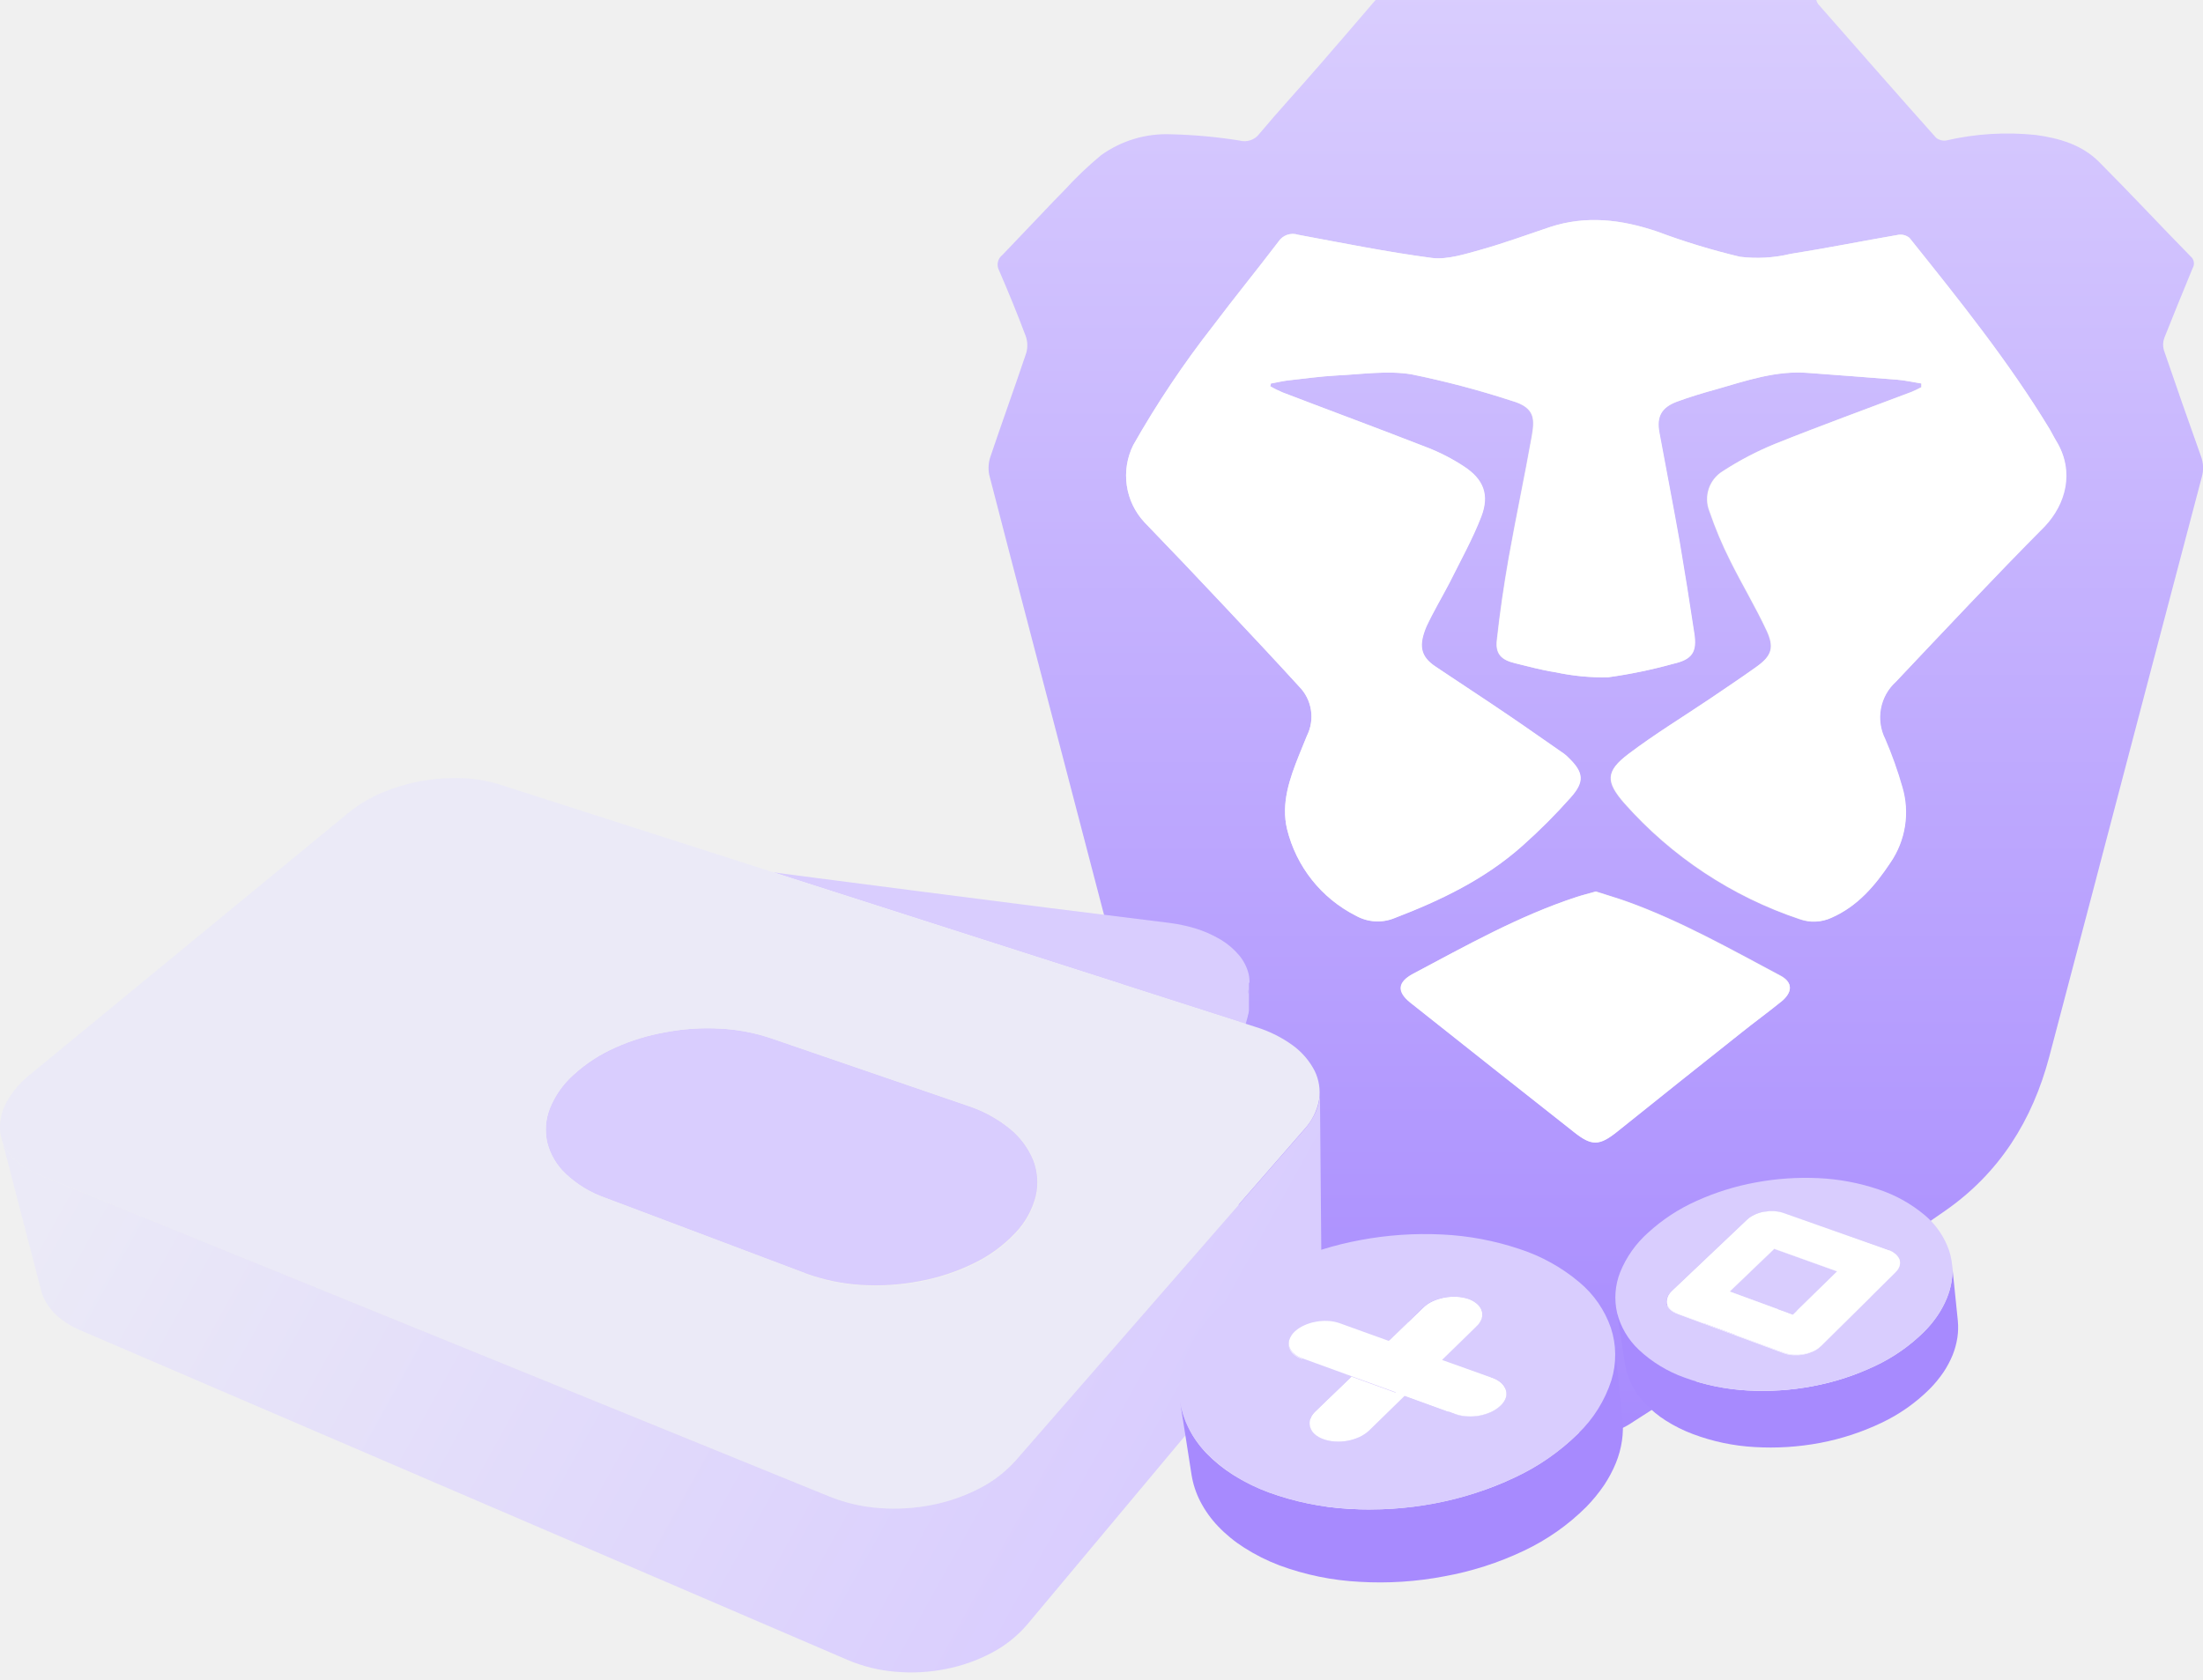
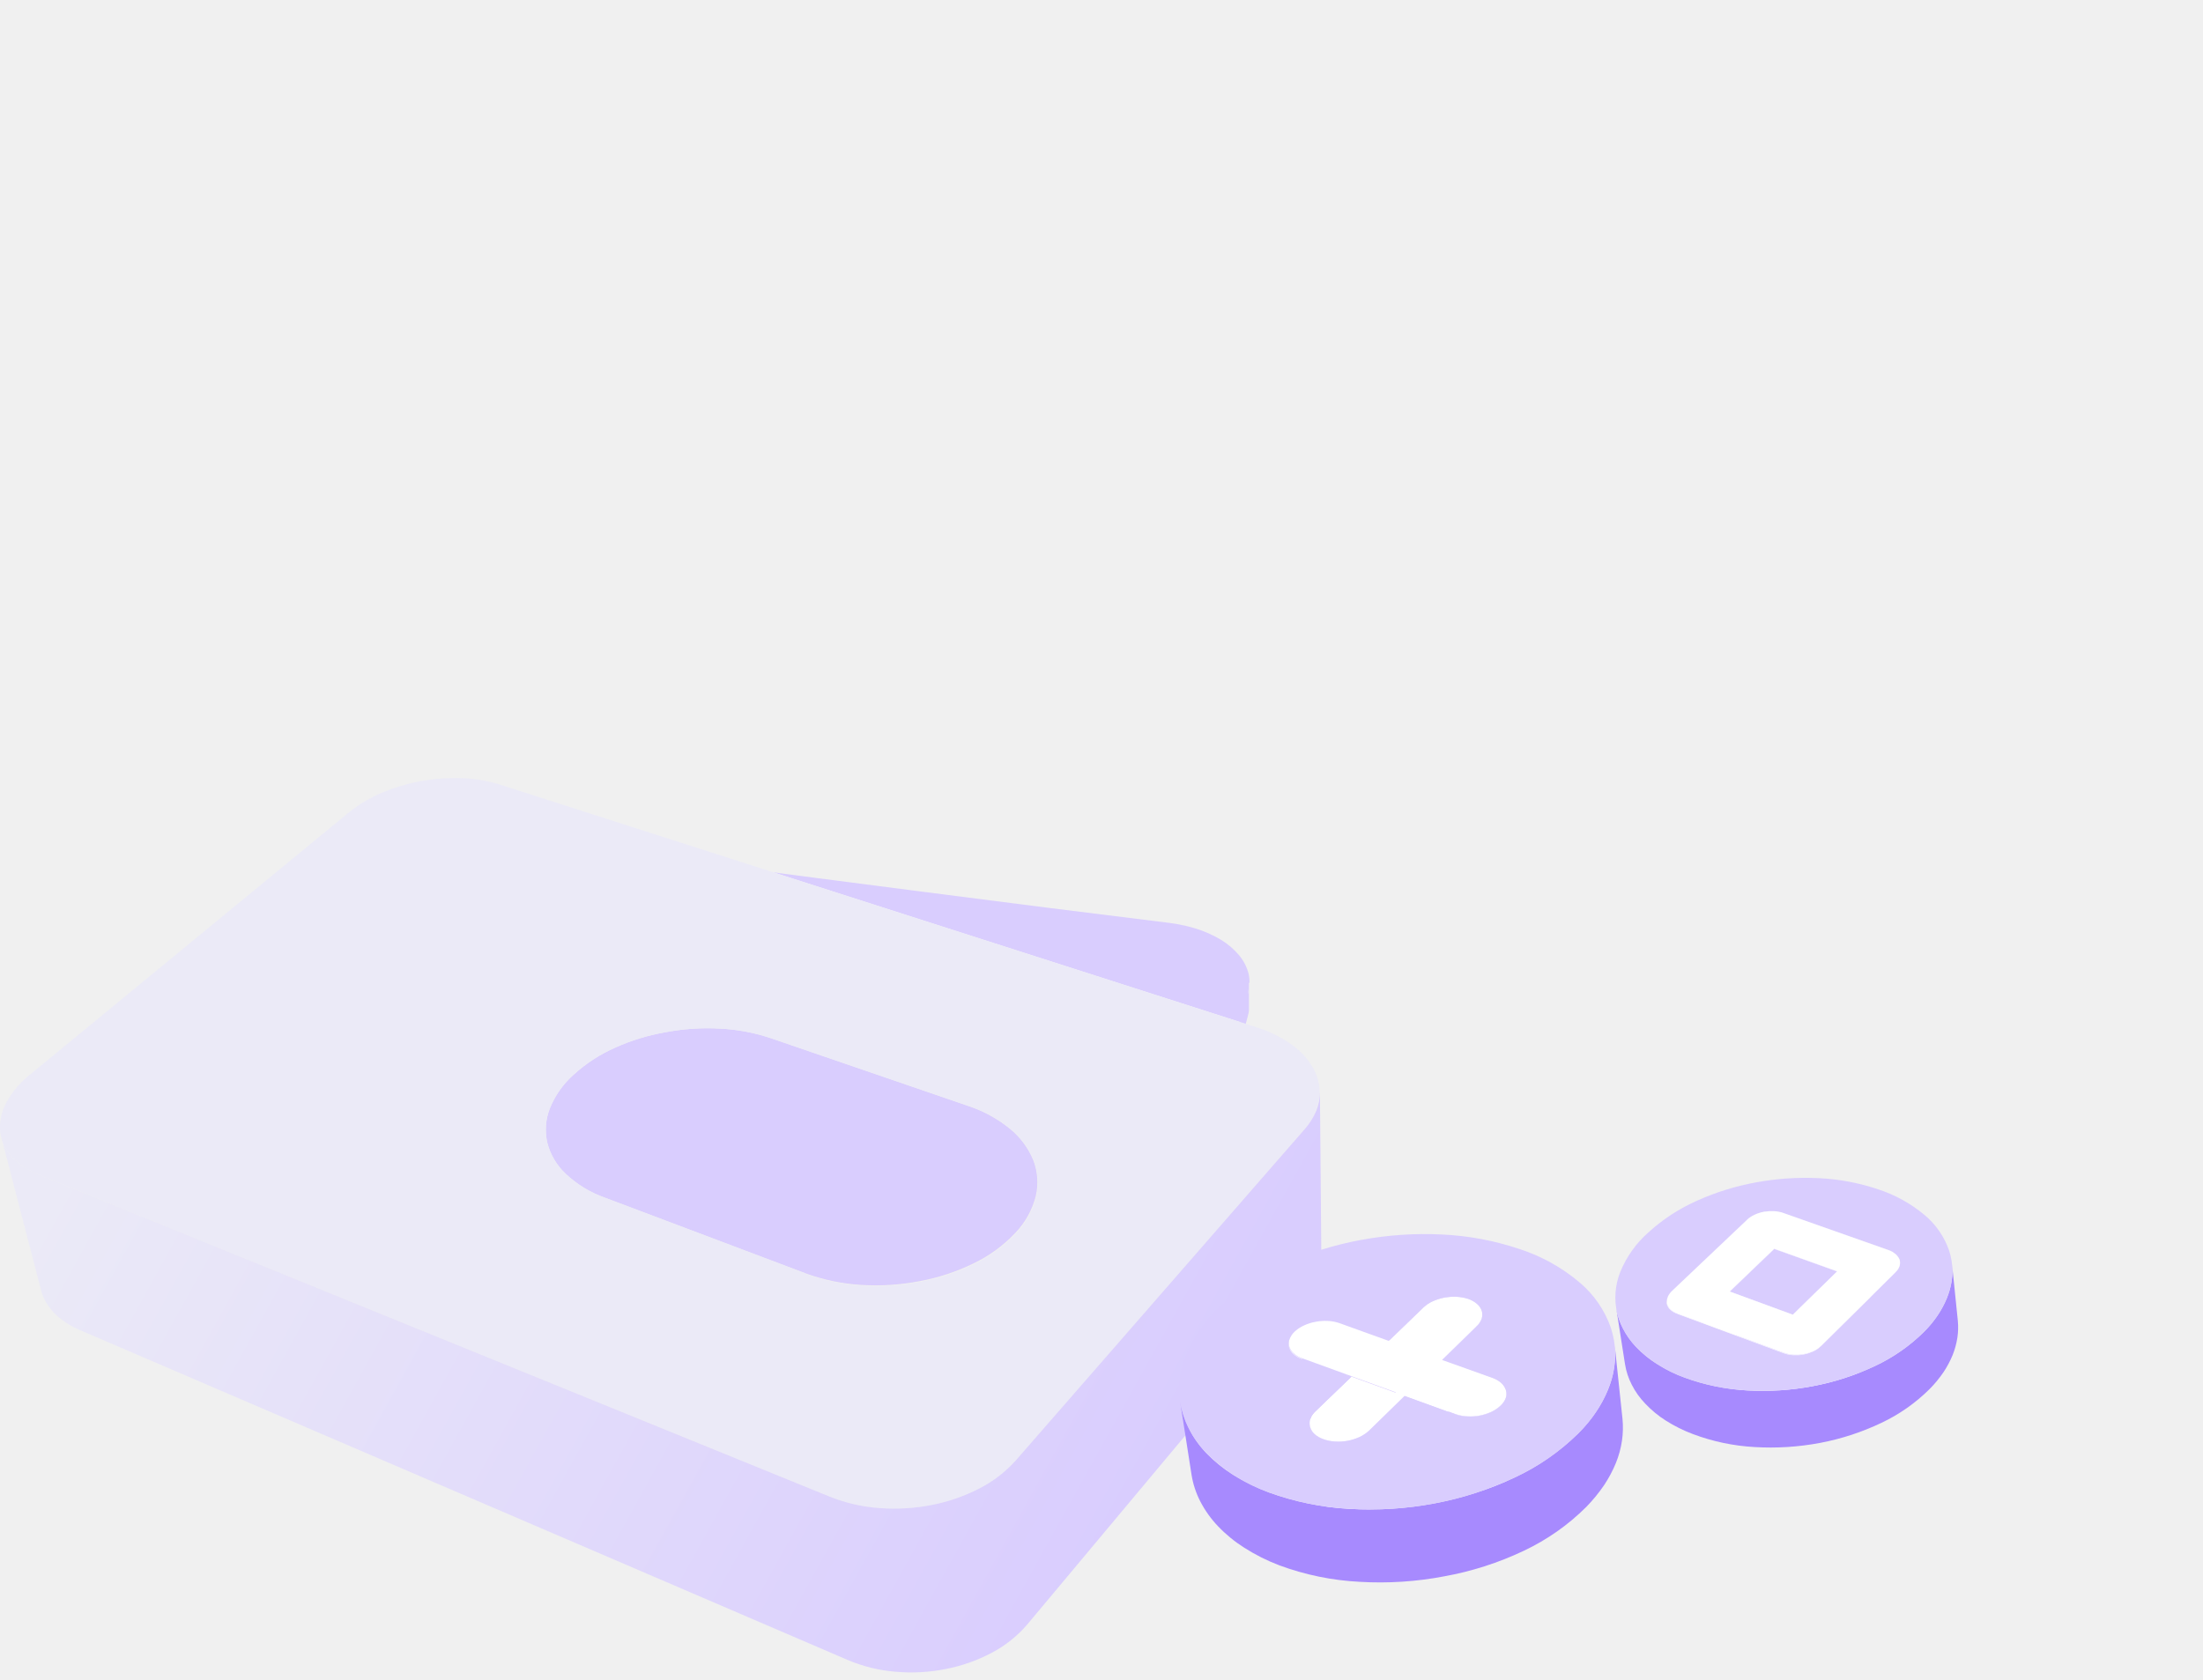
<svg xmlns="http://www.w3.org/2000/svg" width="240" height="183" viewBox="0 0 240 183" fill="none">
  <g clip-path="url(#clip0)">
-     <path d="M239.765 49.68C238.399 45.857 237.058 42.02 235.743 38.169C235.609 37.728 235.624 37.254 235.785 36.822C236.784 34.296 237.825 31.77 238.883 29.193C238.998 28.992 239.038 28.757 238.996 28.529C238.955 28.301 238.834 28.095 238.657 27.947C235.298 24.52 232.057 21.034 228.682 17.649C226.818 15.771 224.358 15.064 221.805 14.71C218.534 14.365 215.229 14.567 212.023 15.308C211.828 15.337 211.628 15.325 211.438 15.273C211.247 15.221 211.069 15.13 210.915 15.005C206.608 10.18 202.351 5.313 198.069 0.438C197.977 0.305 197.908 0.157 197.867 0L149.857 0C147.825 2.366 145.802 4.741 143.753 7.09C141.57 9.616 139.32 12.041 137.187 14.592C136.943 14.913 136.608 15.153 136.227 15.282C135.845 15.411 135.434 15.423 135.046 15.316C132.582 14.921 130.094 14.693 127.599 14.634C124.866 14.513 122.172 15.317 119.95 16.916C118.539 18.085 117.212 19.351 115.978 20.706C115.139 21.548 114.383 22.348 113.594 23.181L109.202 27.787C108.951 27.978 108.777 28.253 108.711 28.562C108.645 28.871 108.691 29.193 108.841 29.471C109.866 31.829 110.84 34.212 111.746 36.628C111.954 37.217 111.975 37.855 111.805 38.456C110.546 42.203 109.194 45.933 107.926 49.688C107.689 50.343 107.634 51.05 107.767 51.734C110.344 61.729 112.972 71.707 115.575 81.694C117.028 87.243 118.472 92.809 119.924 98.349C121.189 103.216 122.463 108.08 123.745 112.942C123.98 113.784 124.232 114.701 124.492 115.569C125.432 119.013 126.935 122.277 128.942 125.227C129.429 125.909 129.941 126.549 130.479 127.163C131.864 128.713 133.396 130.123 135.055 131.374C135.894 132.022 136.734 132.637 137.632 133.243C137.758 133.327 137.884 133.411 138.002 133.504C138.11 133.583 138.222 133.656 138.338 133.723L140.294 135.07C140.47 135.188 140.655 135.323 140.848 135.441C146.205 139.112 151.57 142.777 156.944 146.438L163.081 150.648L163.812 151.144L164.509 151.608C164.568 151.657 164.633 151.7 164.702 151.734C166.49 152.93 168.304 154.075 170.143 155.195C170.95 155.744 171.87 156.104 172.835 156.25C173.8 156.396 174.785 156.323 175.718 156.037C176.352 155.832 176.959 155.549 177.523 155.195C177.691 155.085 177.876 154.976 178.044 154.858C179.936 153.651 181.816 152.438 183.686 151.22L184.332 150.799L184.61 150.614L184.736 150.538C186.507 149.385 188.27 148.197 190.017 147.01C190.134 146.943 190.243 146.859 190.353 146.783L190.806 146.48L191.05 146.311C193.613 144.565 196.171 142.814 198.724 141.057C203.107 138.042 207.487 135.014 211.864 131.971C217.817 127.845 221.419 122.094 223.258 115.131C224.87 108.99 226.488 102.848 228.111 96.707C228.388 95.638 228.673 94.568 228.95 93.499C232.578 79.667 236.216 65.833 239.866 51.995C240.086 51.233 240.051 50.42 239.765 49.68V49.68ZM194.022 109.152C192.603 110.306 191.125 111.375 189.698 112.521C185.181 116.102 180.677 119.695 176.188 123.299C174.265 124.839 173.426 124.89 171.528 123.391C165.567 118.693 159.619 113.98 153.686 109.253C152.183 108.058 152.259 107.005 153.971 106.096C159.757 103.031 165.483 99.797 171.746 97.743C172.418 97.524 173.098 97.356 173.871 97.137C174.954 97.49 176.087 97.819 177.229 98.223C183.107 100.336 188.539 103.418 194.022 106.332C195.323 107.064 195.315 108.125 194.022 109.178V109.152ZM222.687 57.258C217.28 62.925 211.906 68.634 206.507 74.318C205.658 75.086 205.085 76.113 204.876 77.241C204.667 78.368 204.833 79.534 205.348 80.557C206.086 82.269 206.711 84.027 207.221 85.82C207.624 87.195 207.718 88.642 207.494 90.058C207.27 91.474 206.735 92.822 205.928 94.004C204.249 96.53 202.351 98.77 199.496 100.025C198.406 100.525 197.164 100.576 196.037 100.168C188.679 97.709 182.094 93.353 176.944 87.537C174.903 85.197 174.895 84.052 177.397 82.165C180.26 80.001 183.333 78.132 186.306 76.128C187.985 74.983 189.664 73.871 191.343 72.667C193.023 71.463 193.291 70.545 192.435 68.71C191.234 66.133 189.74 63.657 188.489 61.131C187.606 59.382 186.846 57.573 186.213 55.717C185.901 54.939 185.872 54.076 186.134 53.279C186.395 52.482 186.929 51.804 187.641 51.364C189.45 50.185 191.368 49.181 193.367 48.366C198.296 46.388 203.291 44.577 208.245 42.699C208.606 42.556 208.942 42.371 209.295 42.194V41.79C208.455 41.655 207.548 41.453 206.667 41.377C203.426 41.108 200.185 40.889 196.952 40.636C193.476 40.358 190.235 41.478 187.011 42.405C185.542 42.809 184.081 43.247 182.662 43.769C180.982 44.4 180.42 45.385 180.747 47.137C181.478 51.111 182.25 55.069 182.955 59.043C183.515 62.344 184.047 65.678 184.551 69.046C184.861 71.067 184.299 71.867 182.309 72.322C179.963 72.975 177.576 73.47 175.164 73.804C173.243 73.846 171.324 73.662 169.446 73.257C167.943 73.029 166.474 72.625 164.996 72.263C163.518 71.901 162.88 71.244 163.056 69.737C163.384 66.748 163.82 63.767 164.341 60.803C165.13 56.365 166.071 51.962 166.86 47.524C167.17 45.705 167.263 44.409 164.643 43.668C161.063 42.499 157.418 41.538 153.728 40.788C151.1 40.358 148.329 40.788 145.626 40.914C143.804 41.015 141.99 41.268 140.176 41.47C139.58 41.546 139.001 41.697 138.413 41.798C138.405 41.897 138.382 41.993 138.346 42.085C138.785 42.346 139.242 42.573 139.715 42.767C144.945 44.771 150.21 46.716 155.432 48.754C156.852 49.302 158.209 50.002 159.479 50.842C161.595 52.231 162.25 53.924 161.343 56.29C160.437 58.656 159.076 61.115 157.884 63.506C157.044 65.114 156.129 66.647 155.365 68.28C154.526 70.293 154.668 71.505 156.356 72.633C158.992 74.41 161.662 76.136 164.291 77.93C166.339 79.311 168.346 80.751 170.369 82.14C170.532 82.261 170.684 82.396 170.823 82.544C172.502 84.153 172.628 85.18 171.075 86.914C169.433 88.765 167.683 90.516 165.835 92.16C161.763 95.798 156.919 98.122 151.864 100.058C151.188 100.33 150.459 100.445 149.732 100.395C149.006 100.346 148.299 100.133 147.666 99.772C145.822 98.833 144.203 97.505 142.917 95.881C141.632 94.256 140.711 92.372 140.218 90.358C139.547 87.546 140.487 84.86 141.537 82.249C141.814 81.567 142.091 80.869 142.376 80.187C142.814 79.317 142.969 78.331 142.818 77.369C142.668 76.406 142.219 75.516 141.537 74.823C138.883 71.909 136.188 69.046 133.501 66.184C130.579 63.068 127.641 59.981 124.685 56.921C123.648 55.811 122.975 54.409 122.756 52.904C122.537 51.399 122.782 49.862 123.459 48.501C126.038 43.951 128.952 39.6 132.175 35.483C134.492 32.401 136.944 29.404 139.278 26.33C139.503 25.987 139.835 25.727 140.222 25.591C140.609 25.456 141.03 25.452 141.419 25.581C146.264 26.482 151.1 27.459 155.987 28.107C157.666 28.317 159.58 27.694 161.318 27.214C163.837 26.507 166.356 25.581 168.816 24.756C172.788 23.442 176.667 23.914 180.571 25.244C183.506 26.341 186.507 27.255 189.555 27.981C191.392 28.207 193.255 28.102 195.055 27.669C198.992 27.046 202.897 26.263 206.809 25.589C207.025 25.555 207.245 25.567 207.455 25.625C207.665 25.683 207.86 25.786 208.027 25.926C213.417 32.662 218.833 39.399 223.291 46.758C223.552 47.196 223.77 47.659 224.039 48.097C225.961 51.313 224.954 54.841 222.687 57.258Z" fill="url(#paint0_linear)" />
-     <path d="M194.022 109.178C192.603 110.331 191.125 111.401 189.698 112.546C185.181 116.127 180.677 119.72 176.188 123.324C174.265 124.865 173.426 124.915 171.528 123.416C165.567 118.718 159.608 114.005 153.652 109.279C152.149 108.083 152.225 107.031 153.938 106.121C159.723 103.056 165.449 99.823 171.713 97.768C172.385 97.549 173.065 97.381 173.837 97.162C174.92 97.516 176.054 97.844 177.196 98.248C183.073 100.362 188.505 103.443 193.988 106.357C195.323 107.064 195.315 108.125 194.022 109.178Z" fill="white" />
-     <path d="M206.549 74.292C205.7 75.061 205.127 76.088 204.918 77.216C204.709 78.343 204.875 79.508 205.39 80.532C206.128 82.243 206.753 84.001 207.263 85.794C207.666 87.169 207.76 88.617 207.536 90.033C207.312 91.448 206.777 92.796 205.97 93.979C204.291 96.505 202.393 98.745 199.538 100C198.448 100.5 197.206 100.551 196.079 100.143C188.721 97.684 182.136 93.328 176.986 87.512C174.945 85.171 174.937 84.026 177.439 82.14C180.302 79.976 183.375 78.107 186.348 76.103C188.027 74.958 189.706 73.846 191.385 72.642C193.065 71.438 193.333 70.52 192.477 68.684C191.276 66.108 189.782 63.632 188.531 61.106C187.648 59.356 186.888 57.547 186.255 55.692C185.951 54.917 185.927 54.06 186.188 53.269C186.449 52.478 186.978 51.804 187.683 51.364C189.492 50.185 191.41 49.181 193.409 48.366C198.338 46.388 203.333 44.577 208.287 42.699C208.648 42.556 208.984 42.371 209.337 42.194V41.79C208.497 41.655 207.59 41.453 206.709 41.377C203.468 41.108 200.227 40.889 196.994 40.636C193.518 40.358 190.277 41.478 187.053 42.405C185.584 42.809 184.123 43.247 182.704 43.769C181.024 44.4 180.462 45.385 180.789 47.137C181.52 51.111 182.292 55.069 182.997 59.043C183.557 62.344 184.089 65.678 184.593 69.046C184.903 71.067 184.341 71.867 182.351 72.322C180.005 72.975 177.618 73.47 175.206 73.804C173.285 73.846 171.366 73.662 169.488 73.257C167.985 73.029 166.516 72.625 165.038 72.263C163.56 71.901 162.922 71.244 163.098 69.737C163.426 66.748 163.862 63.767 164.383 60.803C165.172 56.365 166.113 51.962 166.902 47.524C167.212 45.705 167.305 44.409 164.685 43.668C161.105 42.499 157.46 41.538 153.77 40.788C151.142 40.358 148.371 40.788 145.668 40.914C143.846 41.015 142.032 41.268 140.218 41.47C139.622 41.546 139.043 41.697 138.455 41.798C138.447 41.897 138.424 41.993 138.388 42.085C138.827 42.346 139.284 42.573 139.757 42.767C144.987 44.771 150.252 46.716 155.474 48.754C156.894 49.302 158.251 50.002 159.521 50.842C161.637 52.231 162.292 53.924 161.385 56.29C160.479 58.656 159.118 61.115 157.926 63.506C157.086 65.114 156.171 66.647 155.407 68.28C154.568 70.293 154.71 71.505 156.398 72.634C159.034 74.41 161.704 76.136 164.333 77.93C166.381 79.311 168.388 80.751 170.411 82.14C170.574 82.261 170.726 82.396 170.865 82.544C172.544 84.153 172.67 85.18 171.117 86.914C169.475 88.765 167.725 90.516 165.877 92.16C161.805 95.798 156.961 98.122 151.906 100.058C151.23 100.33 150.501 100.445 149.774 100.395C149.048 100.346 148.341 100.133 147.708 99.772C145.856 98.837 144.229 97.512 142.936 95.887C141.643 94.262 140.716 92.376 140.218 90.358C139.547 87.546 140.487 84.86 141.537 82.249C141.814 81.567 142.091 80.869 142.376 80.187C142.814 79.317 142.969 78.332 142.818 77.369C142.668 76.406 142.219 75.516 141.537 74.823C138.883 71.909 136.188 69.046 133.501 66.184C130.579 63.068 127.641 59.981 124.685 56.921C123.648 55.811 122.975 54.409 122.756 52.904C122.537 51.399 122.782 49.862 123.459 48.501C126.038 43.951 128.952 39.6 132.175 35.483C134.492 32.401 136.944 29.404 139.278 26.33C139.503 25.987 139.835 25.727 140.222 25.591C140.609 25.456 141.03 25.452 141.419 25.581C146.264 26.482 151.1 27.459 155.987 28.107C157.666 28.317 159.58 27.694 161.318 27.214C163.837 26.507 166.356 25.581 168.816 24.756C172.788 23.442 176.667 23.914 180.571 25.244C183.506 26.341 186.507 27.255 189.555 27.981C191.392 28.207 193.255 28.102 195.055 27.669C198.992 27.046 202.897 26.263 206.809 25.589C207.025 25.555 207.245 25.567 207.455 25.625C207.665 25.683 207.86 25.786 208.027 25.926C213.417 32.662 218.833 39.399 223.291 46.758C223.552 47.196 223.77 47.659 224.039 48.097C226.054 51.414 225.046 54.943 222.779 57.359C217.28 62.9 211.906 68.609 206.549 74.292Z" fill="white" />
    <path d="M135.071 111.35L135.113 113.826L85.567 96.884L84.139 95.015L135.071 111.35Z" fill="white" />
    <path d="M136.121 107.157C136.134 106.8 136.1 106.444 136.02 106.096C135.83 105.355 135.474 104.666 134.979 104.083C134.414 103.418 133.744 102.85 132.997 102.399C132.124 101.879 131.191 101.466 130.218 101.17L129.555 100.985C129.328 100.926 129.102 100.867 128.867 100.825L128.153 100.682L127.414 100.572L113.904 98.888L99.773 97.078L88.707 95.646C85.919 95.284 84.207 95.057 84.156 95.04L135.088 111.375V113.851L135.928 110.786C135.944 110.671 135.972 110.558 136.012 110.449C136.037 110.338 136.054 110.226 136.062 110.112C136.062 110.003 136.062 109.893 136.062 109.784C136.071 109.672 136.071 109.559 136.062 109.447V107.039L136.121 107.157ZM136.029 107.999C136.029 108.117 135.978 108.226 135.945 108.336C135.985 108.152 136.013 107.967 136.029 107.78C136.037 107.853 136.037 107.926 136.029 107.999V107.999ZM136.121 107.342V107.729C136.121 107.569 136.121 107.409 136.121 107.249V107.342Z" fill="url(#paint1_linear)" />
    <path d="M110.05 123.029C108.683 121.908 107.12 121.052 105.441 120.503L83.963 113.127C82.154 112.52 80.269 112.168 78.363 112.083C76.394 111.981 74.421 112.117 72.485 112.487C70.591 112.814 68.747 113.38 66.994 114.171C65.35 114.9 63.833 115.89 62.502 117.101C61.361 118.112 60.47 119.374 59.899 120.789C59.43 121.987 59.336 123.3 59.631 124.553C59.968 125.844 60.664 127.012 61.637 127.921C62.864 129.073 64.317 129.957 65.903 130.515L87.733 138.75C89.69 139.466 91.741 139.895 93.82 140.021C95.954 140.154 98.095 140.015 100.193 139.609C102.231 139.234 104.208 138.583 106.071 137.672C107.764 136.86 109.295 135.744 110.588 134.38C111.671 133.255 112.446 131.869 112.838 130.355C113.147 129.041 113.05 127.663 112.561 126.406C112.014 125.09 111.152 123.93 110.05 123.029V123.029Z" fill="url(#paint2_linear)" />
    <path d="M136.86 111.931C138.296 112.372 139.65 113.049 140.865 113.935C141.848 114.657 142.653 115.596 143.216 116.68C143.697 117.658 143.867 118.76 143.703 119.838C143.487 121.034 142.937 122.143 142.116 123.037L110.663 159.144C109.529 160.408 108.171 161.45 106.658 162.217C105.026 163.052 103.285 163.653 101.486 164.002C99.626 164.367 97.726 164.48 95.835 164.339C93.981 164.207 92.157 163.789 90.428 163.101L4.198 127.989C3.031 127.559 1.989 126.844 1.167 125.909C0.487 125.138 0.077 124.165 2.07103e-05 123.139C-0.049 122.075 0.201 121.018 0.722 120.09C1.371 118.927 2.244 117.905 3.291 117.084L38.102 88.455C39.179 87.598 40.368 86.895 41.637 86.367C42.989 85.805 44.396 85.387 45.836 85.121C47.298 84.86 48.784 84.75 50.269 84.793C51.676 84.837 53.071 85.069 54.416 85.483L136.86 111.931ZM87.783 138.817C89.74 139.534 91.791 139.962 93.871 140.089C96.004 140.221 98.145 140.082 100.244 139.676C102.281 139.302 104.259 138.65 106.121 137.739C107.814 136.927 109.345 135.811 110.638 134.447C111.722 133.322 112.497 131.936 112.888 130.422C113.197 129.108 113.101 127.731 112.611 126.473C112.07 125.133 111.205 123.949 110.092 123.029C108.725 121.908 107.162 121.052 105.483 120.503L83.963 113.127C82.154 112.52 80.269 112.168 78.363 112.083C76.394 111.981 74.421 112.117 72.485 112.487C70.591 112.814 68.747 113.38 66.994 114.171C65.35 114.9 63.833 115.89 62.502 117.101C61.361 118.112 60.47 119.374 59.899 120.789C59.43 121.987 59.336 123.3 59.631 124.553C59.968 125.844 60.664 127.012 61.637 127.921C62.864 129.073 64.317 129.957 65.903 130.515L87.733 138.75" fill="#EBEAF7" />
    <path d="M143.795 118.987C143.795 119.688 143.661 120.383 143.401 121.033C143.089 121.764 142.664 122.44 142.141 123.038L110.663 159.144C109.529 160.408 108.171 161.45 106.658 162.217C105.026 163.052 103.285 163.653 101.486 164.002C99.626 164.367 97.726 164.48 95.835 164.339C93.978 164.207 92.151 163.789 90.42 163.101L4.198 127.989C3.664 127.78 3.152 127.518 2.67 127.206C2.239 126.936 1.842 126.617 1.486 126.254C1.158 125.935 0.875 125.573 0.647 125.176C0.426 124.807 0.262 124.407 0.16 123.989L4.517 140.762C4.635 141.18 4.81 141.58 5.038 141.95C5.269 142.352 5.551 142.723 5.877 143.053C6.229 143.421 6.621 143.748 7.045 144.029C7.516 144.355 8.016 144.637 8.539 144.871L92.359 180.893C94.023 181.599 95.789 182.032 97.59 182.173C99.417 182.334 101.258 182.232 103.056 181.87C104.799 181.531 106.483 180.935 108.052 180.102C109.522 179.328 110.832 178.282 111.914 177.02L142.351 140.619C142.864 140.014 143.276 139.328 143.568 138.59C143.696 138.254 143.794 137.907 143.862 137.554C143.919 137.212 143.948 136.865 143.946 136.518L143.795 118.987Z" fill="url(#paint3_linear)" />
    <path d="M194.24 132.199L195.013 138.287C194.857 138.23 194.697 138.185 194.534 138.152C194.366 138.152 194.19 138.101 194.022 138.085H193.476C193.292 138.093 193.109 138.118 192.93 138.16C192.752 138.193 192.575 138.235 192.401 138.287L191.914 138.48C191.766 138.552 191.623 138.633 191.486 138.725C191.355 138.806 191.234 138.902 191.125 139.011L190.285 132.931C190.394 132.822 190.516 132.726 190.647 132.645C190.784 132.551 190.931 132.469 191.083 132.401C191.243 132.324 191.409 132.259 191.579 132.207C191.751 132.148 191.928 132.103 192.107 132.072C192.292 132.072 192.477 132.022 192.662 132.005H193.207C193.382 132.015 193.556 132.038 193.728 132.072C193.902 132.098 194.074 132.14 194.24 132.199Z" fill="#D9CDFE" />
    <path d="M205.735 136.215L206.423 142.345L195.013 138.245L194.24 132.157L205.735 136.215Z" fill="#D9CDFE" />
    <path d="M207.615 143.406C207.576 143.291 207.522 143.18 207.456 143.078C207.383 142.971 207.295 142.874 207.196 142.792C207.086 142.7 206.971 142.616 206.851 142.539C206.714 142.462 206.571 142.398 206.423 142.345L205.735 136.215C205.885 136.268 206.031 136.332 206.171 136.409C206.291 136.483 206.406 136.564 206.516 136.653C206.616 136.741 206.706 136.84 206.784 136.948C206.846 137.05 206.899 137.157 206.944 137.268C207.162 139.314 207.389 141.36 207.615 143.406Z" fill="#D9CDFE" />
    <path d="M190.311 132.889L191.125 138.969L183.023 146.766L182.116 140.661L190.311 132.889Z" fill="#D9CDFE" />
    <path d="M200.143 138.548L200.882 144.686L194.081 142.202L193.291 136.097L200.143 138.548Z" fill="white" />
    <path d="M193.291 136.097L194.081 142.202L189.286 146.875L188.438 140.754L193.291 136.097Z" fill="white" />
    <path d="M206.986 137.487L207.657 143.617C207.674 143.717 207.674 143.82 207.657 143.92C207.641 144.02 207.616 144.119 207.582 144.215C207.534 144.315 207.48 144.414 207.422 144.509C207.351 144.607 207.272 144.7 207.187 144.787L206.507 138.649C206.592 138.562 206.671 138.469 206.742 138.371C206.804 138.277 206.857 138.179 206.902 138.076C206.939 137.981 206.967 137.882 206.986 137.781C206.994 137.683 206.994 137.585 206.986 137.487Z" fill="white" />
    <path d="M182.485 148.054L181.579 141.941C181.562 141.832 181.562 141.722 181.579 141.613C181.598 141.5 181.629 141.39 181.671 141.284C181.721 141.171 181.783 141.064 181.856 140.964C181.931 140.854 182.018 140.752 182.116 140.661L183.039 146.766C182.944 146.859 182.857 146.96 182.779 147.069C182.704 147.169 182.645 147.28 182.603 147.397C182.561 147.503 182.53 147.613 182.511 147.726C182.481 147.833 182.472 147.944 182.485 148.054Z" fill="#D9CDFE" />
    <path d="M182.485 148.054L181.579 141.941V142.042C181.605 142.162 181.653 142.277 181.721 142.379C181.786 142.49 181.868 142.589 181.965 142.674C182.064 142.774 182.177 142.859 182.301 142.926C182.436 143.004 182.576 143.071 182.72 143.128L183.619 149.25C183.474 149.193 183.334 149.125 183.199 149.048C183.076 148.975 182.964 148.888 182.863 148.787C182.771 148.7 182.692 148.601 182.628 148.492C182.56 148.39 182.512 148.275 182.485 148.155V148.054V148.054Z" fill="white" />
    <path d="M195.323 143.271L196.113 149.418L189.286 146.875L188.438 140.754L195.323 143.271Z" fill="#D9CDFE" />
    <path d="M200.143 138.548L200.882 144.686L196.113 149.418L195.323 143.271L200.143 138.548Z" fill="#D9CDFE" />
    <path d="M188.438 140.754L193.291 136.097L200.143 138.548L195.323 143.271L188.438 140.754Z" fill="#D9CDFE" />
    <path d="M206.499 138.649L207.179 144.787L199.186 152.82L198.413 146.656L206.499 138.649Z" fill="white" />
    <path d="M194.349 147.423L195.155 153.586L183.644 149.25L182.746 143.128L194.349 147.423Z" fill="white" />
    <path d="M198.413 146.656L199.186 152.82C199.068 152.931 198.945 153.035 198.816 153.132C198.673 153.224 198.524 153.308 198.371 153.384C198.041 153.553 197.687 153.669 197.322 153.73C197.134 153.771 196.943 153.796 196.751 153.805H196.188C196.006 153.818 195.823 153.792 195.651 153.73C195.482 153.695 195.317 153.647 195.155 153.586L194.316 147.423C194.479 147.484 194.648 147.532 194.82 147.566C195 147.601 195.182 147.624 195.365 147.633H195.928C196.12 147.625 196.311 147.6 196.499 147.557C196.686 147.522 196.871 147.474 197.053 147.414C197.221 147.355 197.397 147.288 197.565 147.212C197.72 147.137 197.869 147.049 198.01 146.951C198.153 146.865 198.288 146.767 198.413 146.656V146.656Z" fill="white" />
    <path d="M212.662 137.781L213.291 143.928C213.35 144.543 213.333 145.162 213.241 145.772C213.141 146.416 212.97 147.046 212.729 147.65C212.46 148.308 212.125 148.937 211.73 149.528C211.285 150.181 210.782 150.793 210.227 151.355C208.696 152.88 206.915 154.131 204.962 155.052C202.845 156.062 200.607 156.794 198.304 157.232C195.944 157.678 193.539 157.831 191.142 157.687C188.844 157.56 186.579 157.083 184.425 156.272C183.392 155.884 182.402 155.39 181.469 154.799C180.658 154.285 179.913 153.671 179.253 152.972C178.655 152.358 178.153 151.657 177.767 150.892C177.4 150.182 177.15 149.417 177.028 148.627L176.071 142.522C176.19 143.308 176.44 144.067 176.809 144.77C177.205 145.53 177.708 146.227 178.304 146.842C178.97 147.54 179.723 148.149 180.546 148.652C181.482 149.246 182.478 149.737 183.518 150.117C185.701 150.917 187.99 151.388 190.311 151.515C192.728 151.657 195.153 151.498 197.531 151.043C199.854 150.604 202.111 149.872 204.249 148.863C206.215 147.944 208.013 146.697 209.563 145.174C210.126 144.614 210.635 144.003 211.083 143.347C211.485 142.755 211.826 142.123 212.099 141.461C212.34 140.859 212.514 140.232 212.62 139.592C212.709 138.993 212.723 138.384 212.662 137.781V137.781Z" fill="#A78AFE" />
    <path d="M204.652 129.614C206.493 130.22 208.202 131.172 209.689 132.418C210.9 133.435 211.814 134.762 212.334 136.257C212.806 137.691 212.82 139.236 212.376 140.678C211.824 142.387 210.858 143.932 209.563 145.174C208.013 146.697 206.215 147.944 204.249 148.863C202.111 149.872 199.854 150.604 197.532 151.043C195.153 151.498 192.728 151.657 190.311 151.515C187.99 151.388 185.701 150.917 183.518 150.117C181.665 149.459 179.967 148.424 178.531 147.077C177.38 145.994 176.561 144.604 176.171 143.069C175.833 141.596 175.947 140.055 176.499 138.649C177.169 136.988 178.215 135.506 179.555 134.321C181.114 132.895 182.892 131.729 184.819 130.868C186.874 129.938 189.034 129.262 191.251 128.856C193.512 128.434 195.814 128.276 198.111 128.384C200.338 128.485 202.539 128.899 204.652 129.614V129.614ZM198.413 146.656L206.499 138.649C206.597 138.547 206.687 138.437 206.767 138.32C206.837 138.209 206.893 138.091 206.935 137.967C207.002 137.739 207.002 137.496 206.935 137.268C206.891 137.157 206.837 137.05 206.776 136.948C206.697 136.84 206.607 136.741 206.507 136.653C206.398 136.564 206.283 136.483 206.163 136.409C206.023 136.332 205.877 136.268 205.726 136.215L194.24 132.199C194.083 132.14 193.919 132.098 193.753 132.072C193.581 132.038 193.407 132.015 193.233 132.005H192.687C192.5 131.994 192.312 132.017 192.133 132.072C191.953 132.103 191.776 132.148 191.604 132.207C191.434 132.259 191.268 132.324 191.108 132.401C190.956 132.469 190.81 132.551 190.672 132.645C190.541 132.726 190.42 132.822 190.311 132.931L182.116 140.703C182.01 140.8 181.917 140.911 181.839 141.032C181.756 141.134 181.694 141.251 181.654 141.377C181.605 141.492 181.577 141.614 181.57 141.739C181.546 141.853 181.546 141.97 181.57 142.084C181.596 142.204 181.645 142.319 181.713 142.421C181.777 142.532 181.86 142.632 181.956 142.716C182.055 142.816 182.168 142.901 182.292 142.968C182.427 143.046 182.567 143.113 182.712 143.17L194.316 147.465C194.479 147.526 194.648 147.574 194.819 147.608C195 147.643 195.182 147.666 195.365 147.675H195.928C196.12 147.667 196.311 147.642 196.499 147.6C196.686 147.564 196.871 147.516 197.053 147.456C197.221 147.397 197.397 147.33 197.565 147.254C197.72 147.179 197.869 147.091 198.01 146.993C198.139 146.899 198.262 146.798 198.38 146.69" fill="#D9CDFE" />
    <path d="M206.944 137.251C207.011 137.479 207.011 137.722 206.944 137.95C206.902 138.074 206.845 138.193 206.776 138.304C206.696 138.42 206.606 138.53 206.507 138.632L198.422 146.64C198.304 146.748 198.181 146.849 198.052 146.943C197.911 147.041 197.762 147.128 197.607 147.204C197.439 147.28 197.263 147.347 197.095 147.406C196.913 147.465 196.728 147.513 196.541 147.549C196.356 147.549 196.163 147.608 195.97 147.625C195.777 147.642 195.592 147.625 195.407 147.625C195.224 147.615 195.042 147.593 194.861 147.557C194.69 147.524 194.521 147.476 194.358 147.414L182.746 143.145C182.601 143.088 182.461 143.02 182.326 142.943C182.202 142.876 182.089 142.791 181.99 142.69C181.893 142.606 181.811 142.507 181.746 142.396C181.678 142.293 181.63 142.179 181.604 142.059C181.58 141.945 181.58 141.828 181.604 141.714C181.611 141.589 181.639 141.467 181.688 141.352C181.727 141.226 181.79 141.109 181.872 141.006C181.95 140.886 182.043 140.775 182.149 140.678L190.344 132.906C190.453 132.797 190.574 132.701 190.705 132.62C190.843 132.525 190.989 132.444 191.142 132.376C191.302 132.299 191.468 132.234 191.637 132.182C191.81 132.123 191.987 132.078 192.166 132.047C192.351 132.047 192.536 131.997 192.72 131.98H193.266C193.441 131.99 193.615 132.012 193.787 132.047C193.953 132.072 194.116 132.115 194.274 132.174L205.718 136.215C205.869 136.268 206.015 136.332 206.155 136.409C206.274 136.483 206.389 136.564 206.499 136.653C206.599 136.741 206.689 136.84 206.767 136.948C206.836 137.043 206.895 137.144 206.944 137.251V137.251ZM195.323 143.255L200.143 138.539L193.291 136.081L188.438 140.737L195.323 143.263" fill="white" />
    <path d="M160.915 149.418C160.504 149.274 160.074 149.192 159.639 149.174C159.195 149.147 158.749 149.176 158.312 149.258C157.885 149.343 157.468 149.476 157.07 149.654C156.702 149.822 156.364 150.049 156.071 150.328L155.088 142.438C155.385 142.16 155.725 141.932 156.096 141.764C156.496 141.585 156.916 141.452 157.347 141.369C157.79 141.287 158.24 141.256 158.69 141.276C159.127 141.303 159.559 141.385 159.975 141.52C160.285 144.156 160.596 146.783 160.915 149.418Z" fill="#D9CDFE" />
    <path d="M162.41 150.951C162.387 150.791 162.342 150.635 162.275 150.488C162.192 150.336 162.091 150.194 161.973 150.067C161.834 149.932 161.682 149.811 161.52 149.705C161.328 149.589 161.126 149.493 160.915 149.418C160.596 146.783 160.285 144.156 159.975 141.52C160.185 141.595 160.388 141.691 160.579 141.806C160.748 141.907 160.903 142.029 161.041 142.168C161.159 142.296 161.26 142.437 161.343 142.589C161.413 142.732 161.459 142.886 161.478 143.044C161.763 145.419 162.133 148.585 162.41 150.951Z" fill="#D9CDFE" />
    <path d="M142.175 152.955C142.05 153.064 141.94 153.188 141.847 153.325C141.761 153.445 141.69 153.575 141.637 153.713C141.581 153.838 141.544 153.972 141.528 154.108C141.511 154.234 141.511 154.362 141.528 154.487L140.411 146.606C140.395 146.477 140.395 146.347 140.411 146.219C140.428 146.086 140.462 145.955 140.512 145.831C140.572 145.698 140.645 145.571 140.73 145.452C140.831 145.318 140.94 145.192 141.058 145.073C141.427 147.701 141.805 150.328 142.175 152.955C141.805 150.328 141.427 147.701 141.058 145.073C141.361 144.795 141.707 144.567 142.082 144.4C142.483 144.214 142.907 144.081 143.342 144.004C143.784 143.918 144.235 143.887 144.685 143.911C145.117 143.93 145.545 144.012 145.953 144.156L147.019 152.037C146.614 151.893 146.19 151.81 145.76 151.793C145.316 151.766 144.87 151.794 144.433 151.877C144.002 151.96 143.583 152.093 143.182 152.273C142.811 152.443 142.471 152.674 142.175 152.955V152.955Z" fill="#D9CDFE" />
    <path d="M161.478 143.044L162.41 150.951C162.427 151.071 162.427 151.193 162.41 151.313C162.393 151.44 162.359 151.565 162.309 151.683C162.258 151.811 162.193 151.932 162.116 152.045C162.024 152.171 161.923 152.289 161.814 152.399L160.873 144.492C160.983 144.382 161.084 144.264 161.175 144.139C161.252 144.024 161.32 143.903 161.377 143.777C161.426 143.657 161.463 143.533 161.486 143.406C161.496 143.286 161.493 143.164 161.478 143.044V143.044Z" fill="white" />
    <path d="M151.31 146.084L152.334 153.982L147.019 152.037L145.953 144.156L151.31 146.084Z" fill="#D9CDFE" />
    <path d="M155.088 142.438L156.071 150.328L152.334 153.982L151.31 146.084L155.088 142.438Z" fill="#D9CDFE" />
    <path d="M141.528 154.487C141.159 151.86 140.781 149.233 140.411 146.606C140.43 146.759 140.476 146.907 140.546 147.044C140.624 147.189 140.723 147.323 140.84 147.44C140.968 147.575 141.115 147.692 141.276 147.785C141.453 147.902 141.645 147.996 141.847 148.063L142.964 155.961C142.765 155.887 142.574 155.794 142.393 155.683C142.233 155.584 142.087 155.465 141.956 155.329C141.84 155.211 141.744 155.075 141.671 154.925C141.595 154.79 141.546 154.641 141.528 154.487V154.487Z" fill="white" />
    <path d="M159.975 141.52C160.329 141.642 160.657 141.83 160.94 142.076C161.168 142.271 161.339 142.524 161.436 142.808C161.52 143.083 161.52 143.376 161.436 143.65C161.322 143.972 161.132 144.261 160.882 144.492L157.103 148.197L151.31 146.118L155.088 142.472C155.385 142.193 155.725 141.966 156.096 141.798C156.496 141.618 156.916 141.486 157.347 141.402C157.79 141.321 158.24 141.29 158.69 141.31C159.126 141.325 159.557 141.396 159.975 141.52V141.52Z" fill="white" />
    <path d="M160.865 144.492L161.805 152.399L158.077 156.087L157.103 148.164L160.865 144.492Z" fill="white" />
    <path d="M157.103 148.164L158.077 156.087L152.334 153.982L151.31 146.084L157.103 148.164Z" fill="white" />
    <path d="M162.569 150.126L163.501 158.066L158.077 156.087L157.103 148.164L162.569 150.126Z" fill="#D9CDFE" />
    <path d="M147.221 150.016L148.287 157.931L144.458 161.678L143.35 153.746L147.221 150.016Z" fill="#D9CDFE" />
    <path d="M143.812 163.253C143.442 160.609 143.065 157.965 142.695 155.321C142.678 155.192 142.678 155.062 142.695 154.934C142.71 154.794 142.747 154.657 142.804 154.529C142.855 154.387 142.929 154.253 143.023 154.134C143.118 153.993 143.227 153.863 143.35 153.746L144.467 161.678C144.221 161.888 144.033 162.158 143.921 162.461C143.864 162.587 143.828 162.72 143.812 162.857C143.795 162.989 143.795 163.122 143.812 163.253V163.253Z" fill="#D9CDFE" />
    <path d="M143.812 163.253C143.442 160.609 143.065 157.965 142.695 155.321C142.713 155.48 142.762 155.635 142.838 155.776C142.915 155.929 143.014 156.071 143.132 156.197C143.267 156.331 143.416 156.449 143.577 156.55C143.764 156.668 143.964 156.764 144.173 156.837C144.591 156.99 145.03 157.078 145.474 157.098C146.389 157.158 147.304 156.987 148.136 156.601C148.515 156.417 148.866 156.178 149.177 155.894L150.235 163.842C149.93 164.127 149.585 164.365 149.211 164.55C148.804 164.74 148.375 164.878 147.935 164.962C147.483 165.045 147.024 165.073 146.566 165.046C146.127 165.027 145.693 164.939 145.281 164.785C145.075 164.709 144.878 164.611 144.694 164.491C144.531 164.389 144.381 164.267 144.249 164.129C144.131 164.006 144.032 163.867 143.955 163.716C143.878 163.572 143.83 163.415 143.812 163.253V163.253Z" fill="white" />
    <path d="M143.35 153.746L147.221 150.016L153.031 152.13L149.177 155.894C148.866 156.178 148.515 156.417 148.136 156.601C147.304 156.987 146.389 157.158 145.474 157.098C145.03 157.078 144.591 156.99 144.173 156.837C143.813 156.713 143.482 156.518 143.199 156.264C142.973 156.051 142.811 155.78 142.729 155.481C142.645 155.207 142.645 154.913 142.729 154.639C142.86 154.295 143.073 153.988 143.35 153.746V153.746Z" fill="white" />
    <path d="M148.136 156.618C148.515 156.433 148.866 156.195 149.177 155.91L149.505 158.436L154.047 160.121L153.031 152.18L147.221 150.067L148.111 156.66L148.136 156.618Z" fill="white" />
    <path d="M164.114 151.709L165.029 159.666C165.007 159.5 164.961 159.339 164.895 159.186C164.814 159.025 164.709 158.878 164.584 158.748C164.45 158.599 164.295 158.471 164.123 158.369C163.928 158.245 163.719 158.143 163.501 158.066L162.569 150.126C162.786 150.203 162.994 150.302 163.191 150.42C163.36 150.53 163.518 150.657 163.661 150.799C163.786 150.926 163.89 151.071 163.971 151.229C164.044 151.38 164.092 151.542 164.114 151.709V151.709Z" fill="#D9CDFE" />
    <path d="M162.569 150.126C162.933 150.246 163.27 150.438 163.56 150.69C163.789 150.899 163.962 151.163 164.064 151.456C164.148 151.73 164.148 152.024 164.064 152.298C163.95 152.62 163.76 152.909 163.51 153.14C163.209 153.425 162.866 153.66 162.494 153.839C161.662 154.225 160.747 154.396 159.832 154.336C159.387 154.316 158.948 154.228 158.531 154.075L153.048 152.079L147.238 149.966L141.864 148.012C141.516 147.894 141.195 147.705 140.924 147.456C140.7 147.256 140.537 146.996 140.453 146.707C140.386 146.428 140.404 146.134 140.504 145.865C140.626 145.543 140.822 145.255 141.075 145.023C141.378 144.744 141.724 144.517 142.099 144.349C142.5 144.163 142.923 144.03 143.359 143.954C143.801 143.868 144.252 143.837 144.702 143.861C145.134 143.879 145.561 143.962 145.97 144.105L151.327 146.033L157.12 148.113L162.569 150.126Z" fill="white" />
    <path d="M164.114 151.709L165.029 159.666C165.046 159.789 165.046 159.913 165.029 160.036C165.013 160.167 164.979 160.294 164.929 160.415C164.811 160.69 164.639 160.939 164.425 161.148C164.13 161.439 163.786 161.675 163.409 161.847C163.01 162.042 162.586 162.181 162.149 162.259C161.699 162.345 161.239 162.376 160.781 162.352C160.339 162.326 159.903 162.236 159.488 162.082L158.514 154.092C158.932 154.245 159.371 154.333 159.815 154.353C160.73 154.413 161.645 154.242 162.477 153.856C162.85 153.677 163.192 153.441 163.493 153.157C163.605 153.044 163.709 152.923 163.804 152.795C163.879 152.676 163.946 152.552 164.005 152.424C164.055 152.303 164.089 152.176 164.106 152.045C164.117 151.934 164.12 151.821 164.114 151.709V151.709Z" fill="white" />
    <path d="M153.031 152.138L154.047 160.07L150.235 163.842L149.177 155.894L153.031 152.138Z" fill="white" />
    <path d="M175.919 146.673L176.759 154.622C176.836 155.416 176.816 156.216 176.7 157.005C176.577 157.837 176.355 158.651 176.037 159.43C175.688 160.28 175.255 161.092 174.744 161.855C174.168 162.699 173.519 163.491 172.804 164.221C170.824 166.192 168.521 167.807 165.995 168.996C163.247 170.301 160.339 171.235 157.347 171.774C154.305 172.356 151.202 172.556 148.111 172.372C145.126 172.221 142.182 171.616 139.379 170.579C138.046 170.074 136.769 169.434 135.567 168.667C134.514 168.002 133.547 167.211 132.687 166.309C131.922 165.507 131.275 164.6 130.764 163.615C130.292 162.698 129.969 161.712 129.807 160.693L128.573 152.795C128.735 153.811 129.058 154.795 129.53 155.708C130.046 156.687 130.696 157.588 131.461 158.386C132.33 159.28 133.302 160.066 134.358 160.727C135.574 161.484 136.862 162.118 138.203 162.621C141.027 163.649 143.986 164.256 146.986 164.423C150.114 164.609 153.253 164.405 156.331 163.817C159.338 163.25 162.261 162.302 165.029 160.996C167.574 159.81 169.9 158.198 171.906 156.23C172.63 155.507 173.285 154.718 173.862 153.873C174.382 153.115 174.821 152.305 175.172 151.456C175.492 150.681 175.718 149.869 175.844 149.039C175.966 148.257 175.991 147.462 175.919 146.673V146.673Z" fill="#A78AFE" />
    <path d="M165.558 136.114C167.94 136.888 170.15 138.117 172.066 139.735C173.635 141.046 174.819 142.76 175.491 144.695C176.102 146.548 176.123 148.546 175.55 150.412C174.836 152.623 173.587 154.622 171.914 156.23C169.908 158.198 167.583 159.81 165.038 160.996C162.269 162.302 159.346 163.25 156.339 163.817C153.261 164.405 150.122 164.609 146.994 164.423C143.995 164.256 141.036 163.649 138.212 162.621C135.815 161.766 133.62 160.424 131.763 158.681C130.277 157.282 129.222 155.485 128.724 153.502C128.277 151.601 128.424 149.608 129.144 147.793C130.005 145.646 131.353 143.729 133.081 142.194C135.1 140.355 137.399 138.851 139.891 137.739C142.549 136.534 145.343 135.658 148.212 135.129C151.134 134.582 154.109 134.379 157.078 134.523C159.965 134.655 162.819 135.191 165.558 136.114V136.114ZM158.514 154.092C158.932 154.245 159.371 154.333 159.815 154.353C160.73 154.413 161.645 154.242 162.477 153.856C162.85 153.677 163.192 153.441 163.493 153.157C163.743 152.925 163.933 152.636 164.047 152.315C164.131 152.041 164.131 151.747 164.047 151.473C163.945 151.18 163.772 150.916 163.543 150.707C163.253 150.455 162.917 150.263 162.553 150.142L157.103 148.197L160.865 144.526C161.115 144.295 161.305 144.006 161.419 143.684C161.503 143.41 161.503 143.116 161.419 142.842C161.322 142.558 161.151 142.305 160.924 142.109C160.64 141.864 160.312 141.675 159.958 141.554C159.542 141.418 159.11 141.336 158.673 141.31C158.224 141.29 157.773 141.321 157.33 141.402C156.899 141.486 156.479 141.618 156.079 141.798C155.709 141.966 155.368 142.193 155.071 142.472L151.293 146.118L145.936 144.189C145.528 144.046 145.101 143.964 144.668 143.945C144.218 143.921 143.767 143.952 143.325 144.038C142.89 144.114 142.466 144.247 142.066 144.433C141.69 144.601 141.344 144.828 141.041 145.107C140.788 145.339 140.592 145.628 140.47 145.949C140.37 146.218 140.352 146.512 140.42 146.791C140.504 147.08 140.666 147.34 140.89 147.541C141.162 147.789 141.482 147.978 141.83 148.096L147.204 150.05L143.333 153.78C143.078 154.012 142.879 154.3 142.754 154.622C142.657 154.892 142.642 155.185 142.712 155.464C142.794 155.764 142.956 156.035 143.182 156.247C143.465 156.502 143.797 156.696 144.156 156.82C144.574 156.973 145.013 157.061 145.458 157.081C146.372 157.141 147.287 156.97 148.119 156.584C148.498 156.4 148.849 156.161 149.16 155.877L153.014 152.113L158.497 154.108" fill="#D9CDFE" />
    <path d="M142.796 154.538C142.796 154.522 142.8 154.506 142.807 154.491C142.815 154.476 142.825 154.464 142.838 154.454C142.833 154.426 142.833 154.397 142.838 154.369V154.369L142.888 154.277L142.947 154.184L143.014 154.1L143.081 154.016L143.157 153.932L143.241 153.839L147.112 150.109L141.738 148.155L142.662 154.706L142.796 154.538Z" fill="#D9CDFE" />
    <path d="M158.514 154.125L159.488 162.082L154.047 160.07L153.031 152.138L158.514 154.125Z" fill="#D9CDFE" />
  </g>
  <defs>
    <linearGradient id="paint0_linear" x1="173.846" y1="-0.985" x2="173.846" y2="157.51" gradientUnits="userSpaceOnUse">
      <stop stop-color="#D9CDFE" />
      <stop offset="1" stop-color="#A78AFE" />
    </linearGradient>
    <linearGradient id="paint1_linear" x1="-21369.5" y1="-9266.99" x2="-22638.6" y2="-12059.6" gradientUnits="userSpaceOnUse">
      <stop stop-color="#D9CDFE" />
      <stop offset="1" stop-color="#A78AFE" />
    </linearGradient>
    <linearGradient id="paint2_linear" x1="-21958.2" y1="-13892.6" x2="-24261.3" y2="-17398.7" gradientUnits="userSpaceOnUse">
      <stop stop-color="#D9CDFE" />
      <stop offset="1" stop-color="#A78AFE" />
    </linearGradient>
    <linearGradient id="paint3_linear" x1="21.276" y1="101.364" x2="126.077" y2="159.42" gradientUnits="userSpaceOnUse">
      <stop stop-color="#EBEAF7" />
      <stop offset="1" stop-color="#D9CDFE" />
    </linearGradient>
    <clipPath id="clip0">
      <rect width="240" height="182.241" fill="white" />
    </clipPath>
  </defs>
</svg>
